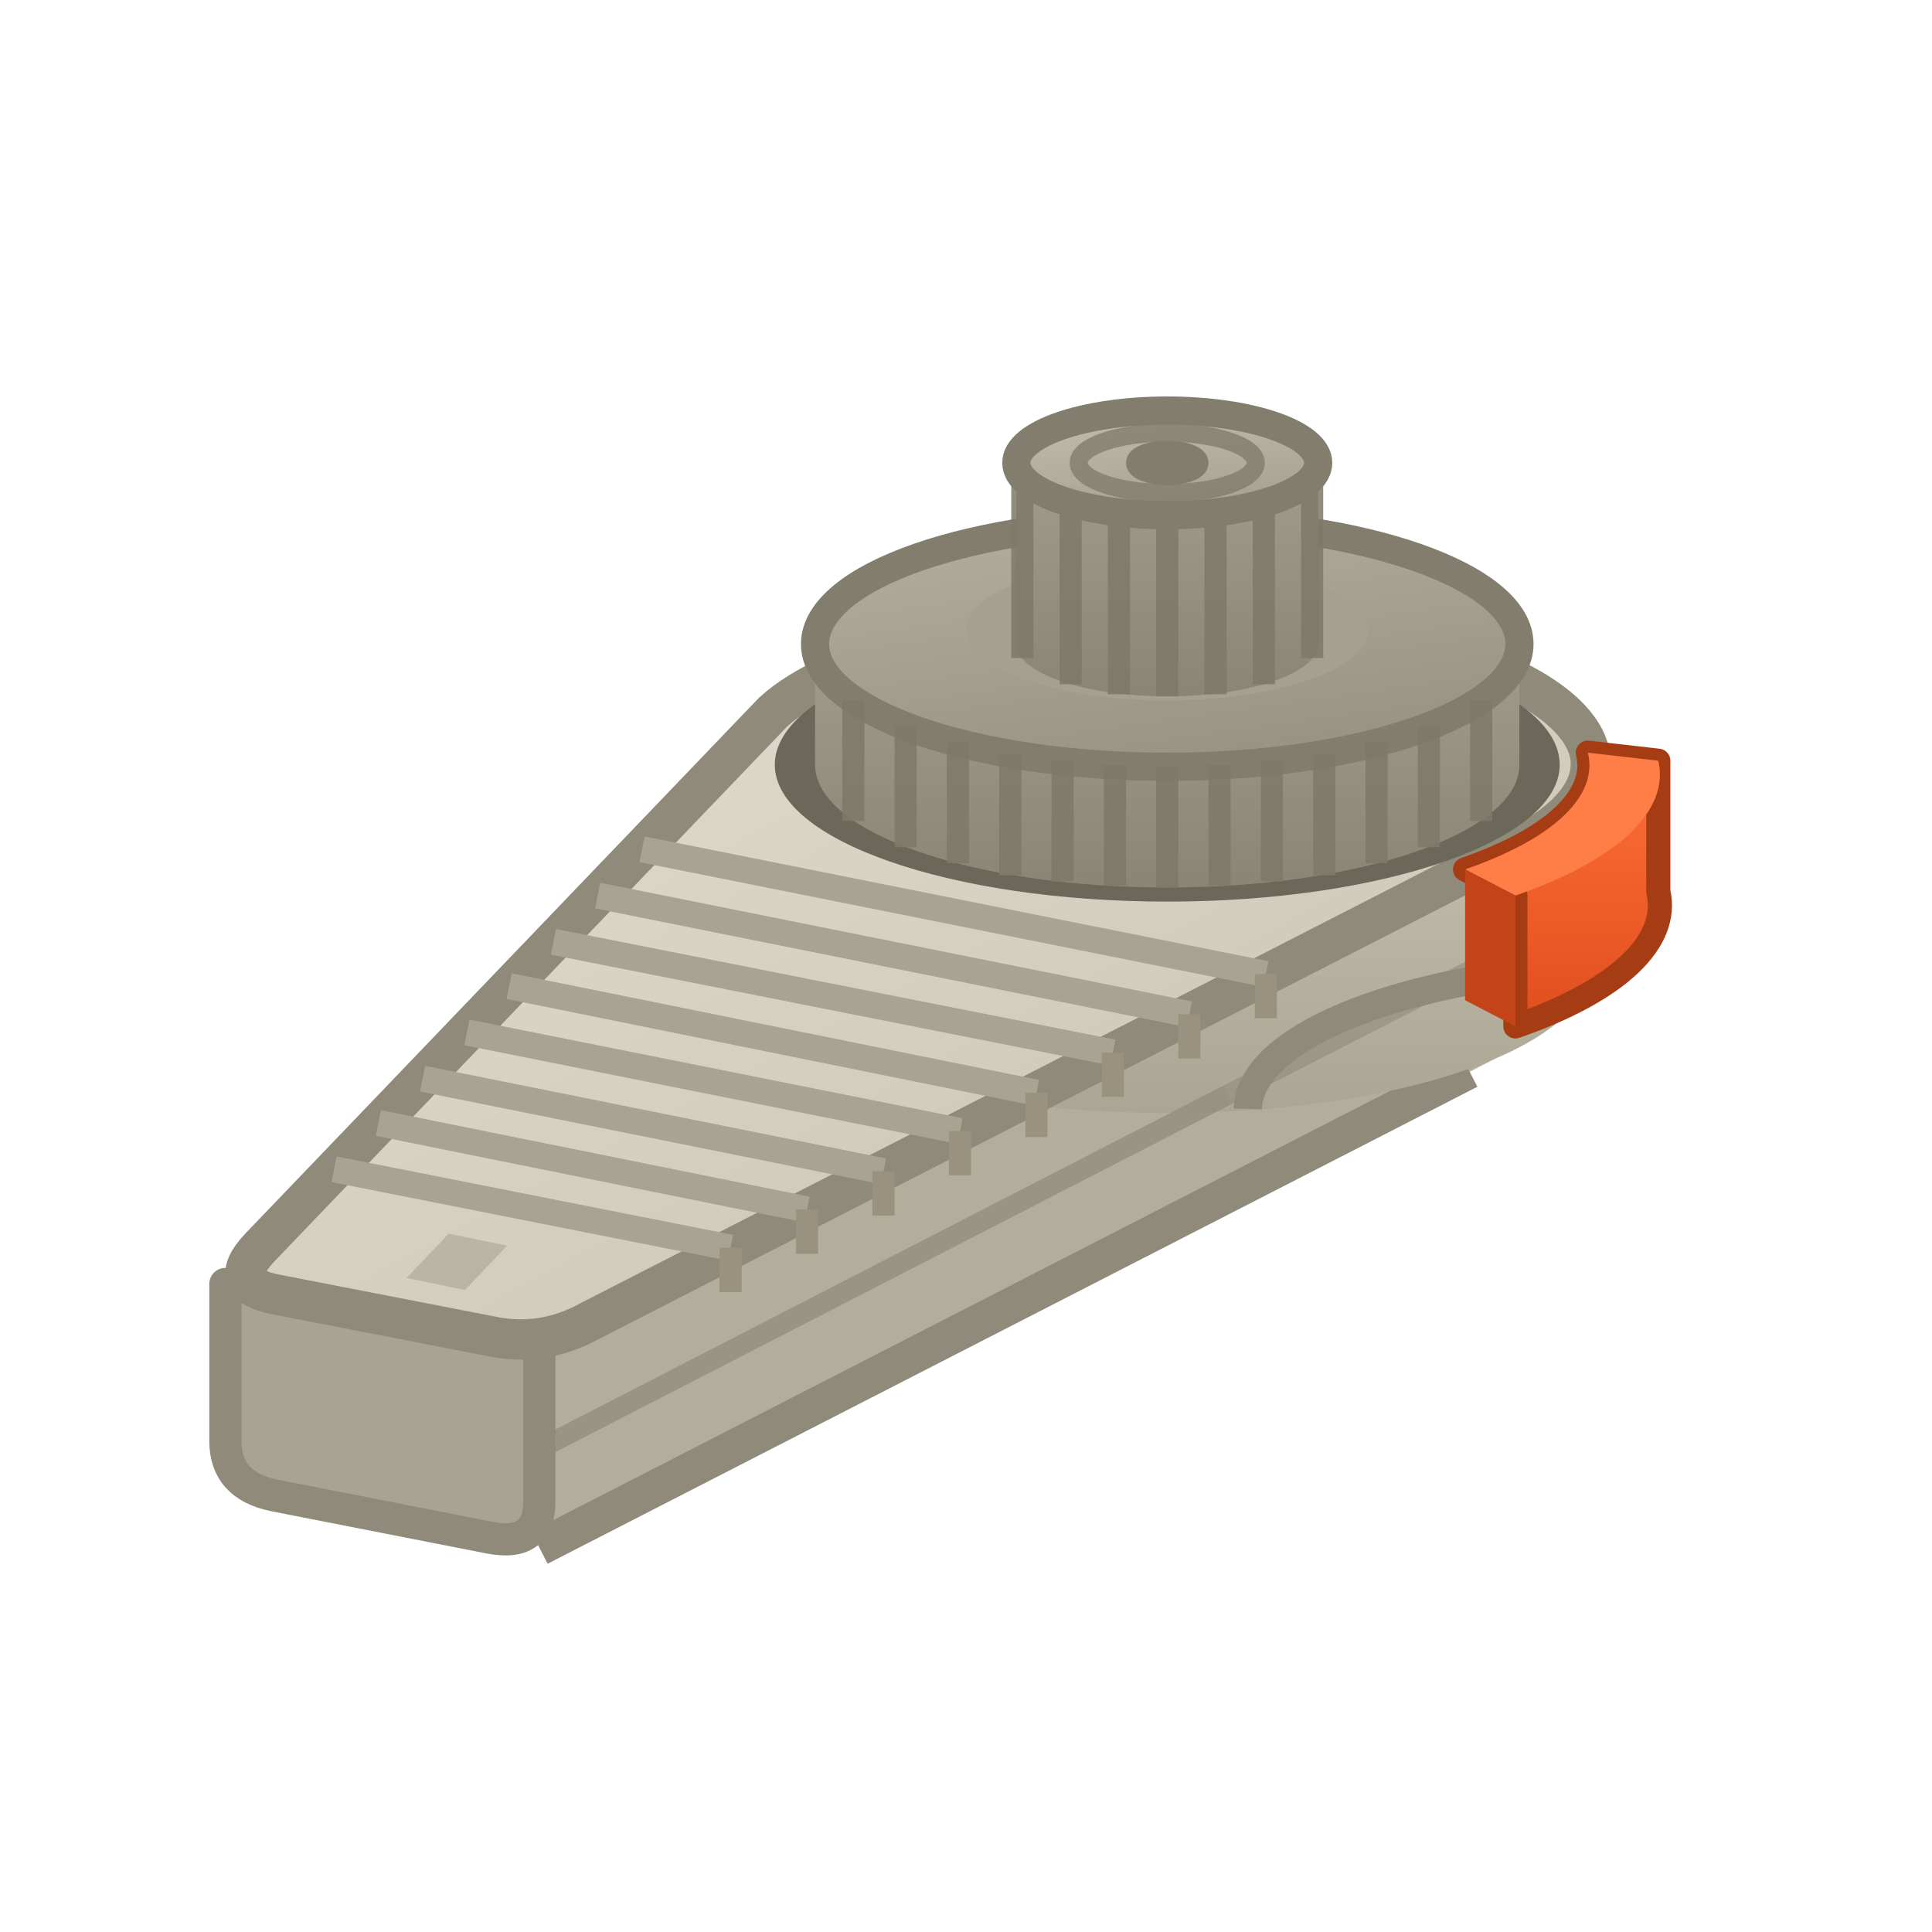
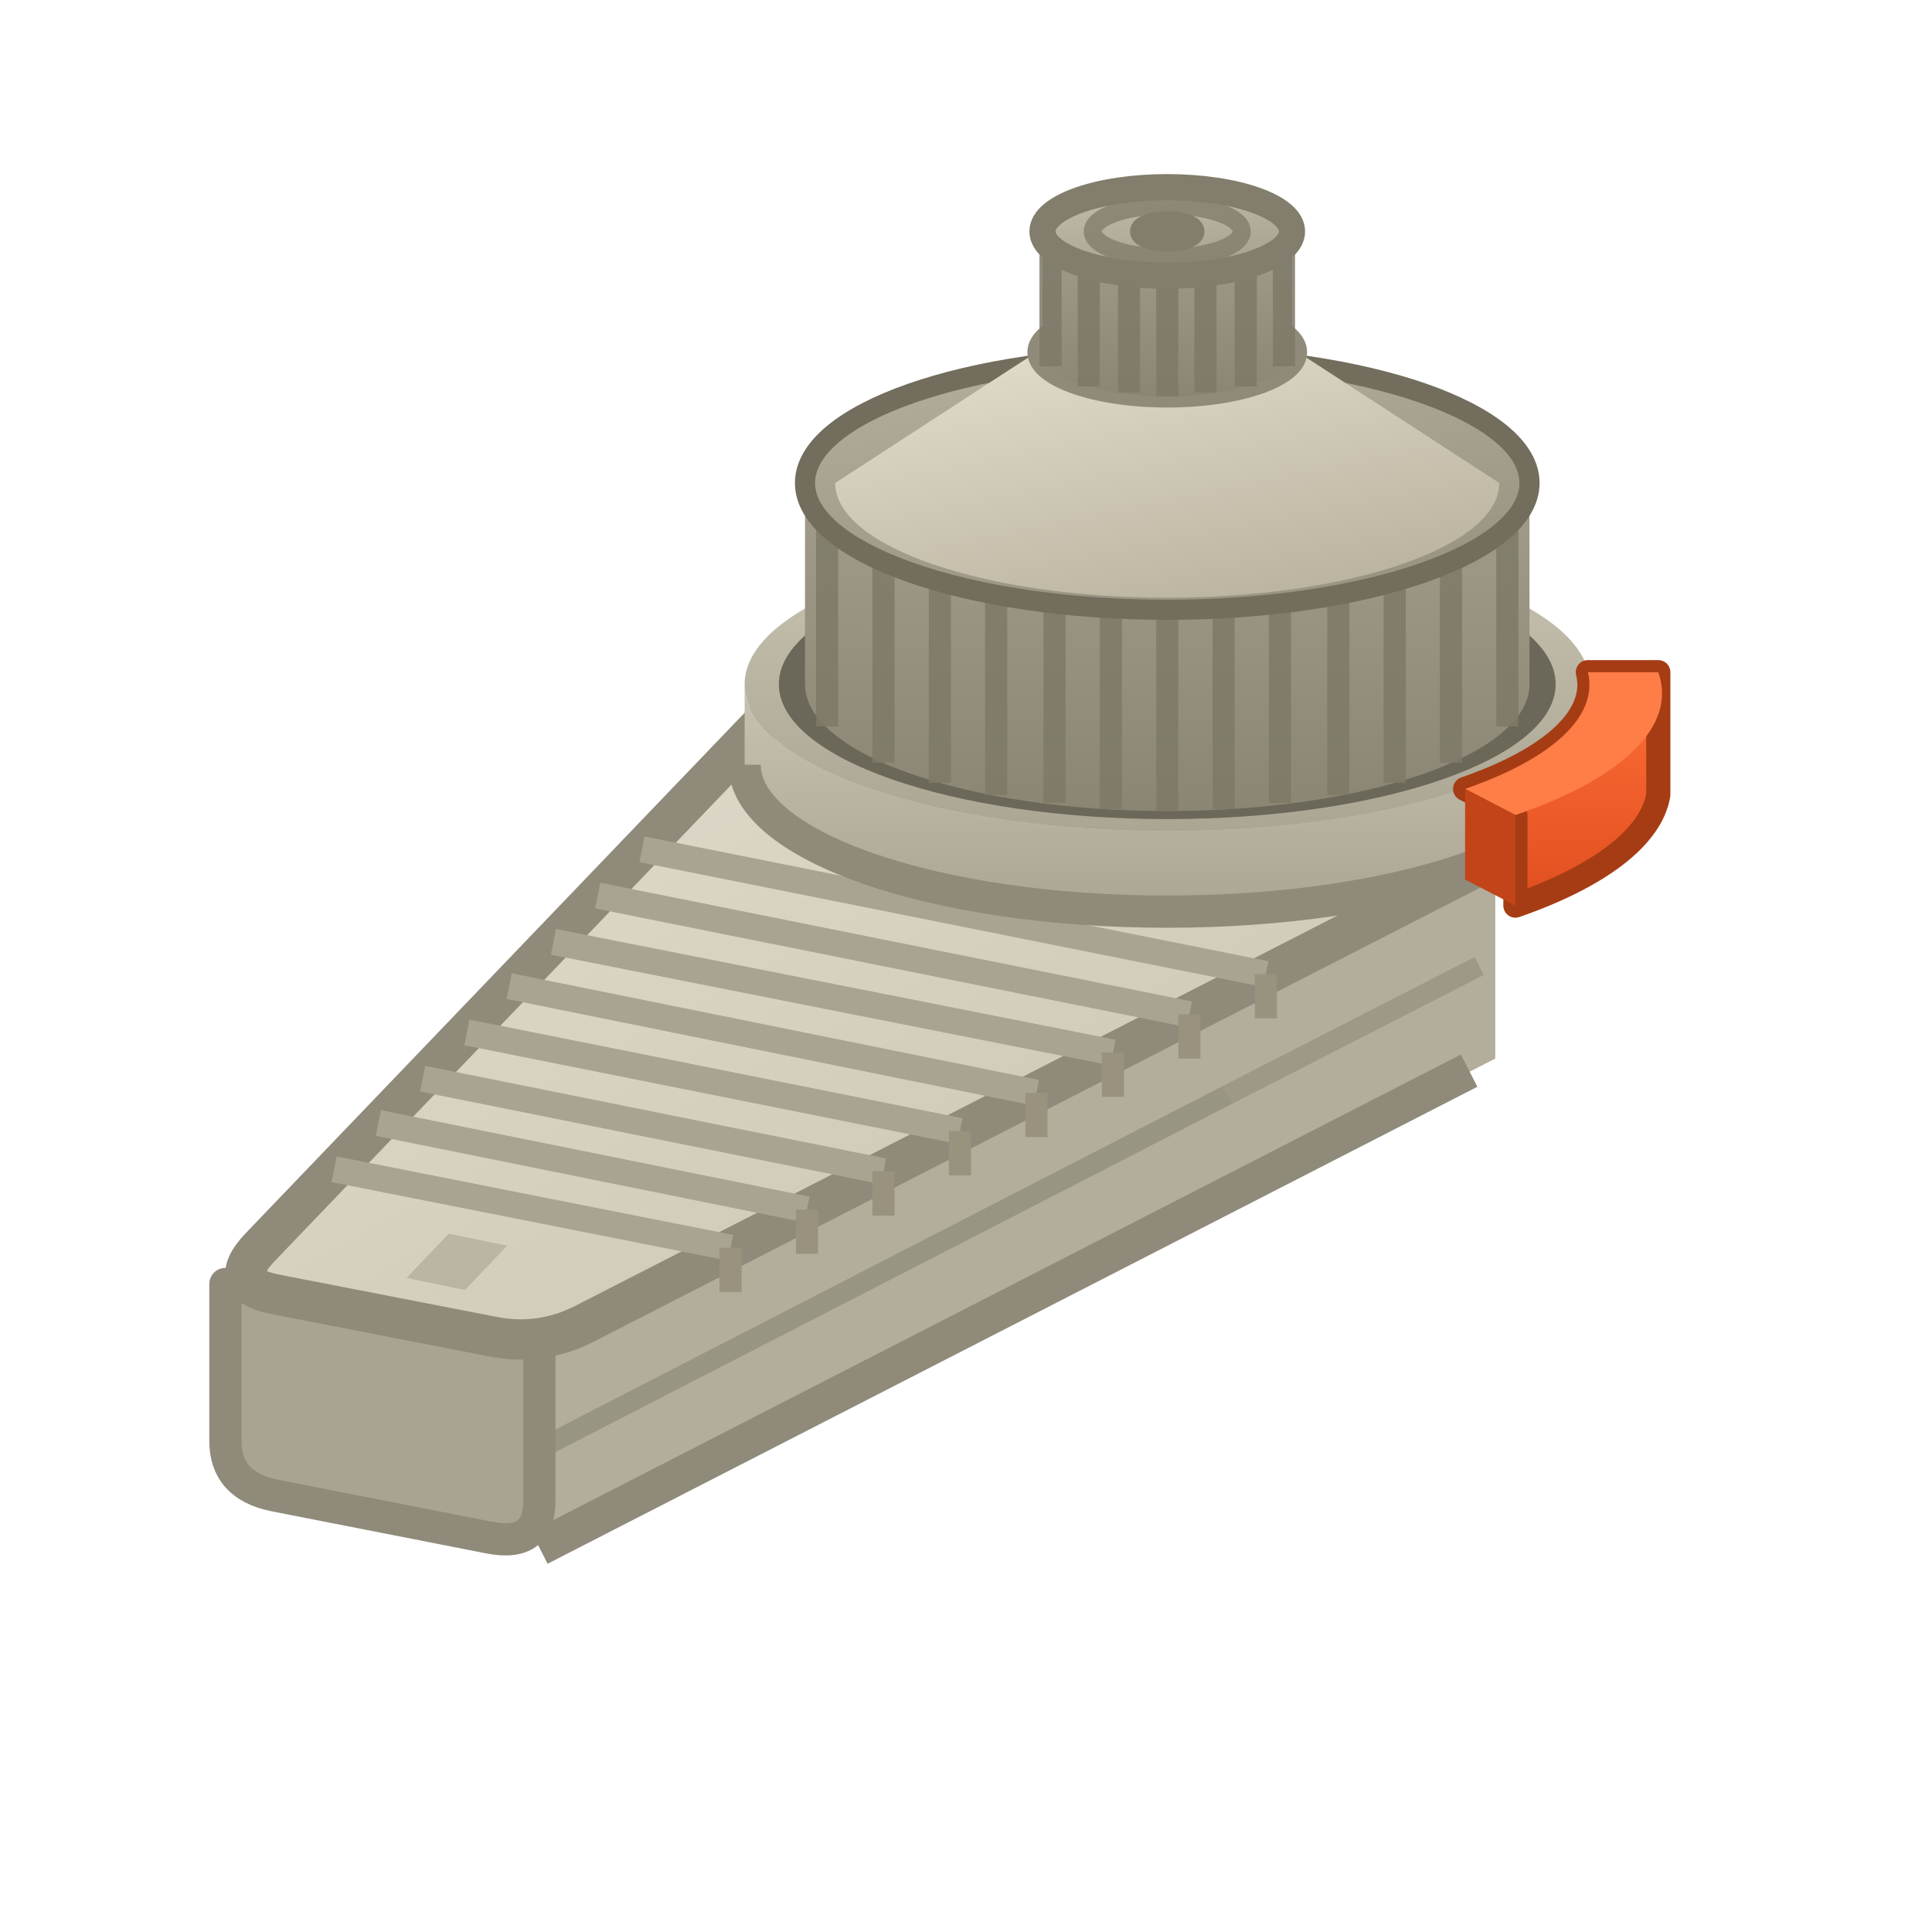
<svg xmlns="http://www.w3.org/2000/svg" viewBox="0 0 96 96" width="96" height="96">
  <defs>
    <linearGradient id="pBody" x1="0" y1="0" x2="1" y2="1">
      <stop offset="0" stop-color="#E4DFD0" />
      <stop offset="1" stop-color="#C6C0AF" />
    </linearGradient>
    <linearGradient id="pWall" x1="0" y1="0" x2="0" y2="1">
      <stop offset="0" stop-color="#C8C2B1" />
      <stop offset="1" stop-color="#ABA593" />
    </linearGradient>
    <linearGradient id="pDial" x1="0" y1="0" x2="0.4" y2="1">
      <stop offset="0" stop-color="#B5AF9D" />
      <stop offset="1" stop-color="#9A9483" />
    </linearGradient>
    <linearGradient id="pDialWall" x1="0" y1="0" x2="0" y2="1">
      <stop offset="0" stop-color="#A29C8A" />
      <stop offset="1" stop-color="#8B8573" />
    </linearGradient>
    <linearGradient id="pCap" x1="0" y1="0" x2="0.4" y2="1">
      <stop offset="0" stop-color="#C4BEAC" />
      <stop offset="1" stop-color="#A8A290" />
    </linearGradient>
+     <linearGradient id="pDome" x1="0.15" y1="0" x2="0.7" y2="1">
+       <stop offset="0" stop-color="#E2DCCB" />
+       <stop offset="1" stop-color="#BAB3A0" />
+     </linearGradient>
    <linearGradient id="pBtn" x1="0" y1="0" x2="0" y2="1">
      <stop offset="0" stop-color="#FF7038" />
      <stop offset="1" stop-color="#E04E1E" />
    </linearGradient>
  </defs>
  <polygon points="26.8,66.9 74.3,42.6 74.3,52.6 26.8,76.9" fill="#B3AD9C" />
  <line x1="26.8" y1="76.9" x2="73" y2="53.2" stroke="#8F8A7A" stroke-width="1.8" />
  <path d="M 11.2,63.8 L 26.8,66.9 L 26.8,74.6 Q 26.8,76.9 24.3,76.4 L 13.6,74.3 Q 11.2,73.8 11.2,71.6 Z" fill="#A9A392" stroke="#8F8A7A" stroke-width="1.6" stroke-linejoin="round" />
-   <path d="M 37,38 A 21 7.3 0 0 0 79,38 L 79,48 A 21 7.3 0 0 1 37,48 Z" fill="url(#pWall)" />
-   <path d="M 62,55.1 A 21 7.3 0 0 1 79,48" fill="none" stroke="#8F8A7A" stroke-width="1.4" />
  <path d="M 38.4,35.4 A 21 7.3 0 1 1 74.3,42.6 L 29.0,65.8 Q 26.8,66.9 24.4,66.4 L 13.6,64.3 Q 11.2,63.8 12.9,62.0 Z" fill="url(#pBody)" stroke="#8F8A7A" stroke-width="2" stroke-linejoin="round" />
  <g stroke="#A9A392" stroke-width="1.3">
    <line x1="16.6" y1="58.1" x2="36.3" y2="62.0" />
    <line x1="18.8" y1="55.8" x2="40.1" y2="60.1" />
    <line x1="21.0" y1="53.6" x2="43.9" y2="58.2" />
    <line x1="23.2" y1="51.3" x2="47.7" y2="56.2" />
    <line x1="25.3" y1="49.0" x2="51.5" y2="54.3" />
    <line x1="27.5" y1="46.8" x2="55.3" y2="52.3" />
    <line x1="29.7" y1="44.5" x2="59.1" y2="50.4" />
    <line x1="31.9" y1="42.2" x2="62.9" y2="48.4" />
  </g>
  <g stroke="#98927F" stroke-width="1.1">
    <line x1="36.3" y1="62.0" x2="36.3" y2="64.2" />
    <line x1="40.1" y1="60.1" x2="40.1" y2="62.3" />
    <line x1="43.9" y1="58.2" x2="43.9" y2="60.4" />
    <line x1="47.7" y1="56.2" x2="47.7" y2="58.4" />
    <line x1="51.5" y1="54.3" x2="51.5" y2="56.5" />
    <line x1="55.3" y1="52.3" x2="55.3" y2="54.5" />
    <line x1="59.1" y1="50.4" x2="59.1" y2="52.6" />
    <line x1="62.9" y1="48.4" x2="62.9" y2="50.6" />
  </g>
  <polygon points="20.2,63.5 23.1,64.1 25.2,61.9 22.3,61.3" fill="#A9A392" opacity="0.6" />
  <line x1="27" y1="71.9" x2="61" y2="54.4" stroke="#8F8A7A" stroke-width="1" opacity="0.7" />
  <line x1="61" y1="54.4" x2="73.5" y2="48.0" stroke="#8F8A7A" stroke-width="1" opacity="0.6" />
-   <ellipse cx="58" cy="38" rx="19.5" ry="6.8" fill="#6B6759" />
-   <path d="M 40.5,32 A 17.5 6.1 0 0 0 75.5,32 L 75.5,38 A 17.5 6.1 0 0 1 40.5,38 Z" fill="url(#pDialWall)" />
-   <ellipse cx="58" cy="32" rx="17.5" ry="6.1" fill="url(#pDial)" stroke="#827D6C" stroke-width="1.4" />
+   <path d="M 37.0,34 A 21 7.3 0 0 0 79.0,34 L 79.0,38 A 21 7.3 0 0 1 37.0,38 Z" fill="url(#pWall)" />
+   <ellipse cx="58.0" cy="34" rx="21" ry="7.3" fill="url(#pWall)" />
+   <path d="M 37.0,38 A 21 7.3 0 0 0 79.0,38" fill="none" stroke="#8F8A7A" stroke-width="1.6" opacity="1.0" />
+   <ellipse cx="58.0" cy="34" rx="19.3" ry="6.7" fill="#6B6759" />
+   <path d="M 40.0,24 A 18 6.3 0 0 0 76.0,24 L 76.0,34 A 18 6.3 0 0 1 40.0,34 Z" fill="url(#pDialWall)" />
  <g stroke="#7E7967" stroke-width="1.1" opacity="0.85">
-     <line x1="58" y1="38.1" x2="58" y2="44.1" />
-     <line x1="60.6" y1="38.0" x2="60.6" y2="44.0" />
-     <line x1="55.4" y1="38.0" x2="55.4" y2="44.0" />
-     <line x1="63.2" y1="37.8" x2="63.2" y2="43.8" />
-     <line x1="52.8" y1="37.8" x2="52.8" y2="43.8" />
-     <line x1="65.8" y1="37.5" x2="65.8" y2="43.5" />
-     <line x1="50.2" y1="37.5" x2="50.2" y2="43.5" />
-     <line x1="68.4" y1="36.9" x2="68.4" y2="42.9" />
-     <line x1="47.6" y1="36.9" x2="47.6" y2="42.9" />
-     <line x1="71" y1="36.1" x2="71" y2="42.1" />
-     <line x1="45" y1="36.1" x2="45" y2="42.1" />
-     <line x1="73.6" y1="34.8" x2="73.6" y2="40.8" />
-     <line x1="42.4" y1="34.8" x2="42.4" y2="40.8" />
+     <line x1="41.1" y1="26.1" x2="41.1" y2="36.1" />
+     <line x1="43.9" y1="27.9" x2="43.9" y2="37.9" />
+     <line x1="46.7" y1="28.9" x2="46.7" y2="38.9" />
+     <line x1="49.5" y1="29.5" x2="49.5" y2="39.5" />
+     <line x1="52.4" y1="29.9" x2="52.4" y2="39.9" />
+     <line x1="55.2" y1="30.2" x2="55.2" y2="40.2" />
+     <line x1="58.0" y1="30.3" x2="58.0" y2="40.3" />
+     <line x1="60.8" y1="30.2" x2="60.8" y2="40.2" />
+     <line x1="63.6" y1="29.9" x2="63.6" y2="39.9" />
+     <line x1="66.5" y1="29.5" x2="66.5" y2="39.5" />
+     <line x1="69.3" y1="28.9" x2="69.3" y2="38.9" />
+     <line x1="72.1" y1="27.9" x2="72.1" y2="37.9" />
+     <line x1="74.9" y1="26.1" x2="74.9" y2="36.1" />
  </g>
-   <ellipse cx="58" cy="31.3" rx="10" ry="3.5" fill="#A6A08E" />
-   <path d="M 50.5,23 A 7.5 2.6 0 0 0 65.5,23 L 65.5,32 A 7.5 2.6 0 0 1 50.5,32 Z" fill="url(#pDialWall)" />
+   <ellipse cx="58.0" cy="24" rx="18" ry="6.3" fill="url(#pDial)" stroke="#726D5C" stroke-width="1.0" />
+   <path d="M 41.5,24 A 16.5 5.7 0 0 0 74.5,24 L 64.5,17.5 A 6.5 2.3 0 0 1 51.5,17.5 Z" fill="url(#pDome)" />
+   <ellipse cx="58.0" cy="17.5" rx="6.5" ry="2.3" fill="url(#pDome)" stroke="#8F8A7A" stroke-width="0.9" />
+   <path d="M 51.8,11.5 A 6.2 2.2 0 0 0 64.2,11.5 L 64.2,17.5 A 6.2 2.2 0 0 1 51.8,17.5 Z" fill="url(#pDialWall)" />
  <g stroke="#7E7967" stroke-width="1.1" opacity="0.85">
-     <line x1="58" y1="25.6" x2="58" y2="34.6" />
-     <line x1="60.4" y1="25.5" x2="60.4" y2="34.5" />
-     <line x1="55.6" y1="25.5" x2="55.6" y2="34.5" />
-     <line x1="62.8" y1="25.0" x2="62.8" y2="34.0" />
-     <line x1="53.2" y1="25.0" x2="53.2" y2="34.0" />
-     <line x1="65.2" y1="23.7" x2="65.2" y2="32.7" />
-     <line x1="50.8" y1="23.7" x2="50.8" y2="32.7" />
+     <line x1="52.2" y1="12.2" x2="52.2" y2="18.2" />
+     <line x1="54.1" y1="13.2" x2="54.1" y2="19.2" />
+     <line x1="56.1" y1="13.5" x2="56.1" y2="19.5" />
+     <line x1="58.0" y1="13.7" x2="58.0" y2="19.7" />
+     <line x1="59.9" y1="13.5" x2="59.9" y2="19.5" />
+     <line x1="61.9" y1="13.2" x2="61.9" y2="19.2" />
+     <line x1="63.8" y1="12.2" x2="63.8" y2="18.2" />
  </g>
-   <ellipse cx="58" cy="23" rx="7.5" ry="2.6" fill="url(#pCap)" stroke="#827D6C" stroke-width="1.4" />
-   <ellipse cx="58" cy="23" rx="4.4" ry="1.5" fill="none" stroke="#827D6C" stroke-width="0.9" opacity="0.8" />
-   <ellipse cx="58" cy="23" rx="1.5" ry="0.55" fill="none" stroke="#827D6C" stroke-width="1.1" />
-   <path d="M 78.9,37.4 A 21 7.3 0 0 1 72.8,43.2 L 75.3,44.5 L 75.3,51.0 A 24.5 8.5 0 0 0 82.4,44.3 L 82.4,37.8 Z" fill="url(#pBtn)" stroke="#A63C14" stroke-width="1.2" stroke-linejoin="round" />
-   <path d="M 78.9,37.4 A 21 7.3 0 0 1 72.8,43.2 L 75.3,44.5 A 24.5 8.5 0 0 0 82.4,37.8 Z" fill="#FF7D46" />
-   <path d="M 72.8,43.2 L 75.3,44.5 L 75.3,51.0 L 72.8,49.7 Z" fill="#C24418" />
+   <ellipse cx="58.0" cy="11.5" rx="6.2" ry="2.2" fill="url(#pCap)" stroke="#827D6C" stroke-width="1.3" />
+   <ellipse cx="58" cy="11.5" rx="3.7" ry="1.3" fill="none" stroke="#827D6C" stroke-width="0.9" opacity="0.8" />
+   <ellipse cx="58" cy="11.5" rx="1.3" ry="0.45" fill="none" stroke="#827D6C" stroke-width="1.1" />
+   <path d="M 78.9,33.4 A 21 7.3 0 0 1 72.8,39.2 L 75.3,40.5 L 75.3,45.0 A 24.5 8.5 0 0 0 82.4,39.5 L 82.4,33.4 Z" fill="url(#pBtn)" stroke="#A63C14" stroke-width="1.2" stroke-linejoin="round" />
+   <path d="M 78.9,33.4 A 21 7.3 0 0 1 72.8,39.2 L 75.3,40.5 A 24.5 8.5 0 0 0 82.4,33.4 Z" fill="#FF7D46" />
+   <path d="M 72.8,39.2 L 75.3,40.5 L 75.3,45.0 L 72.8,43.7 Z" fill="#C24418" />
</svg>
